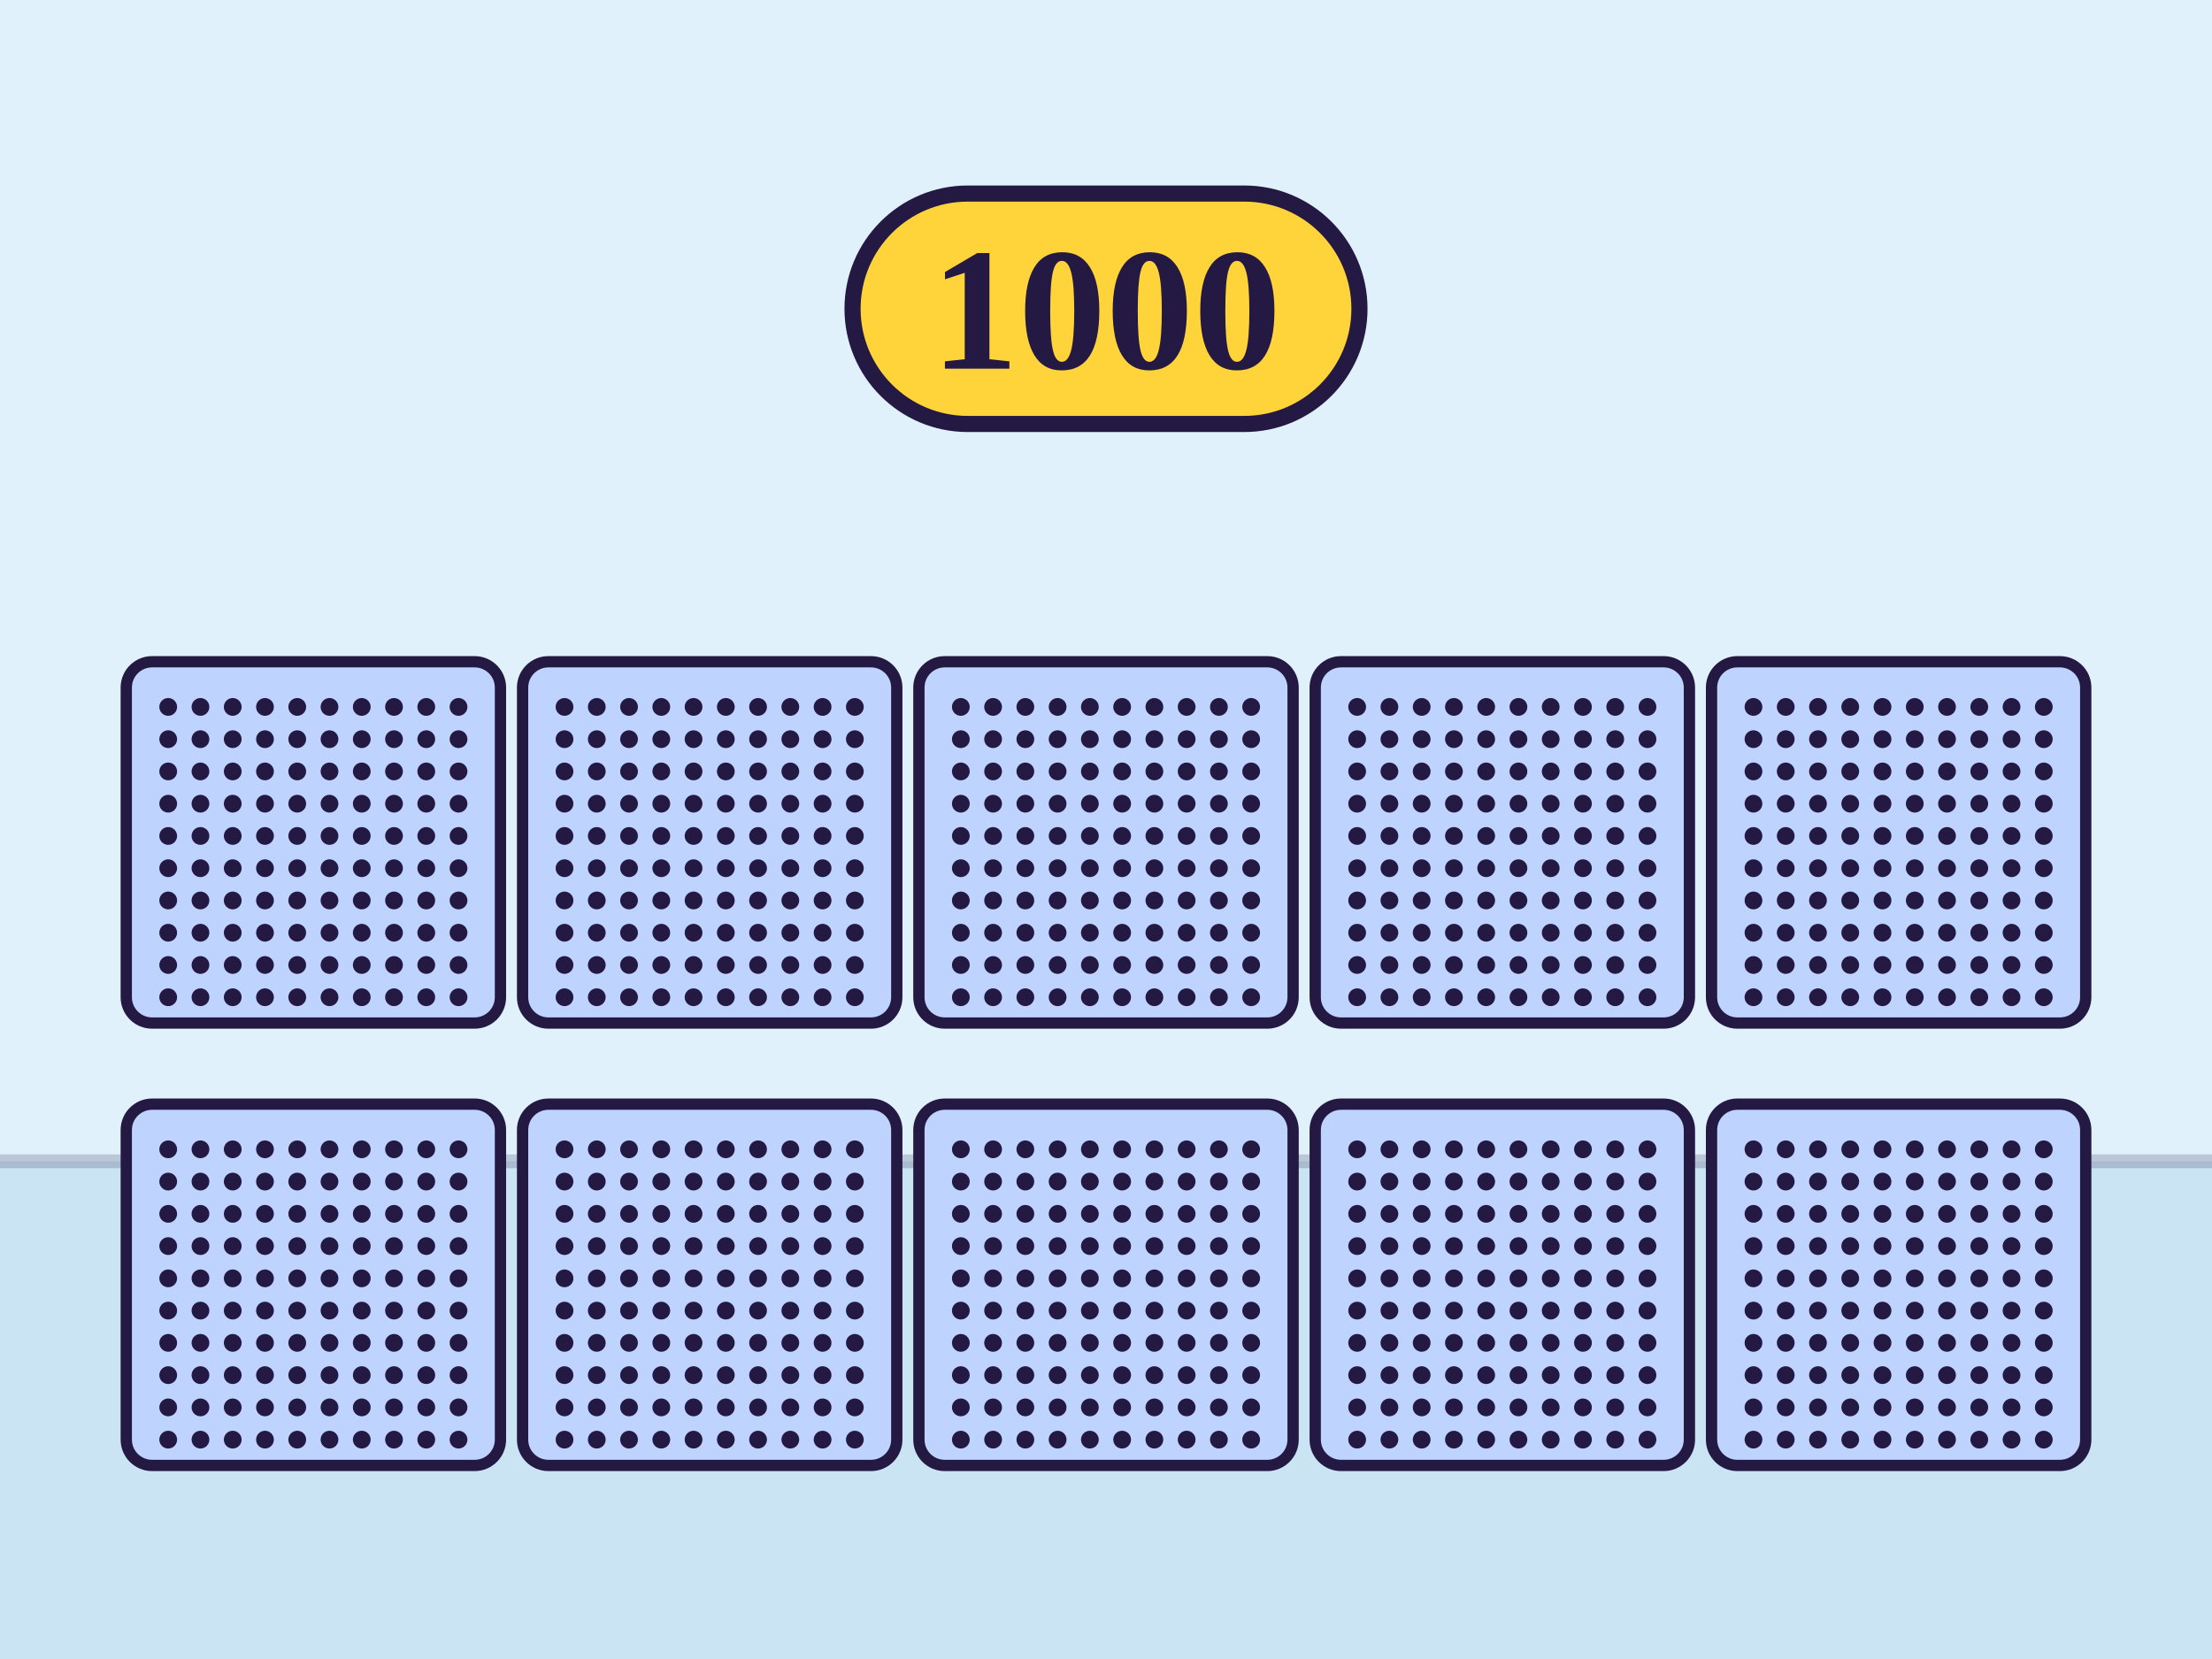
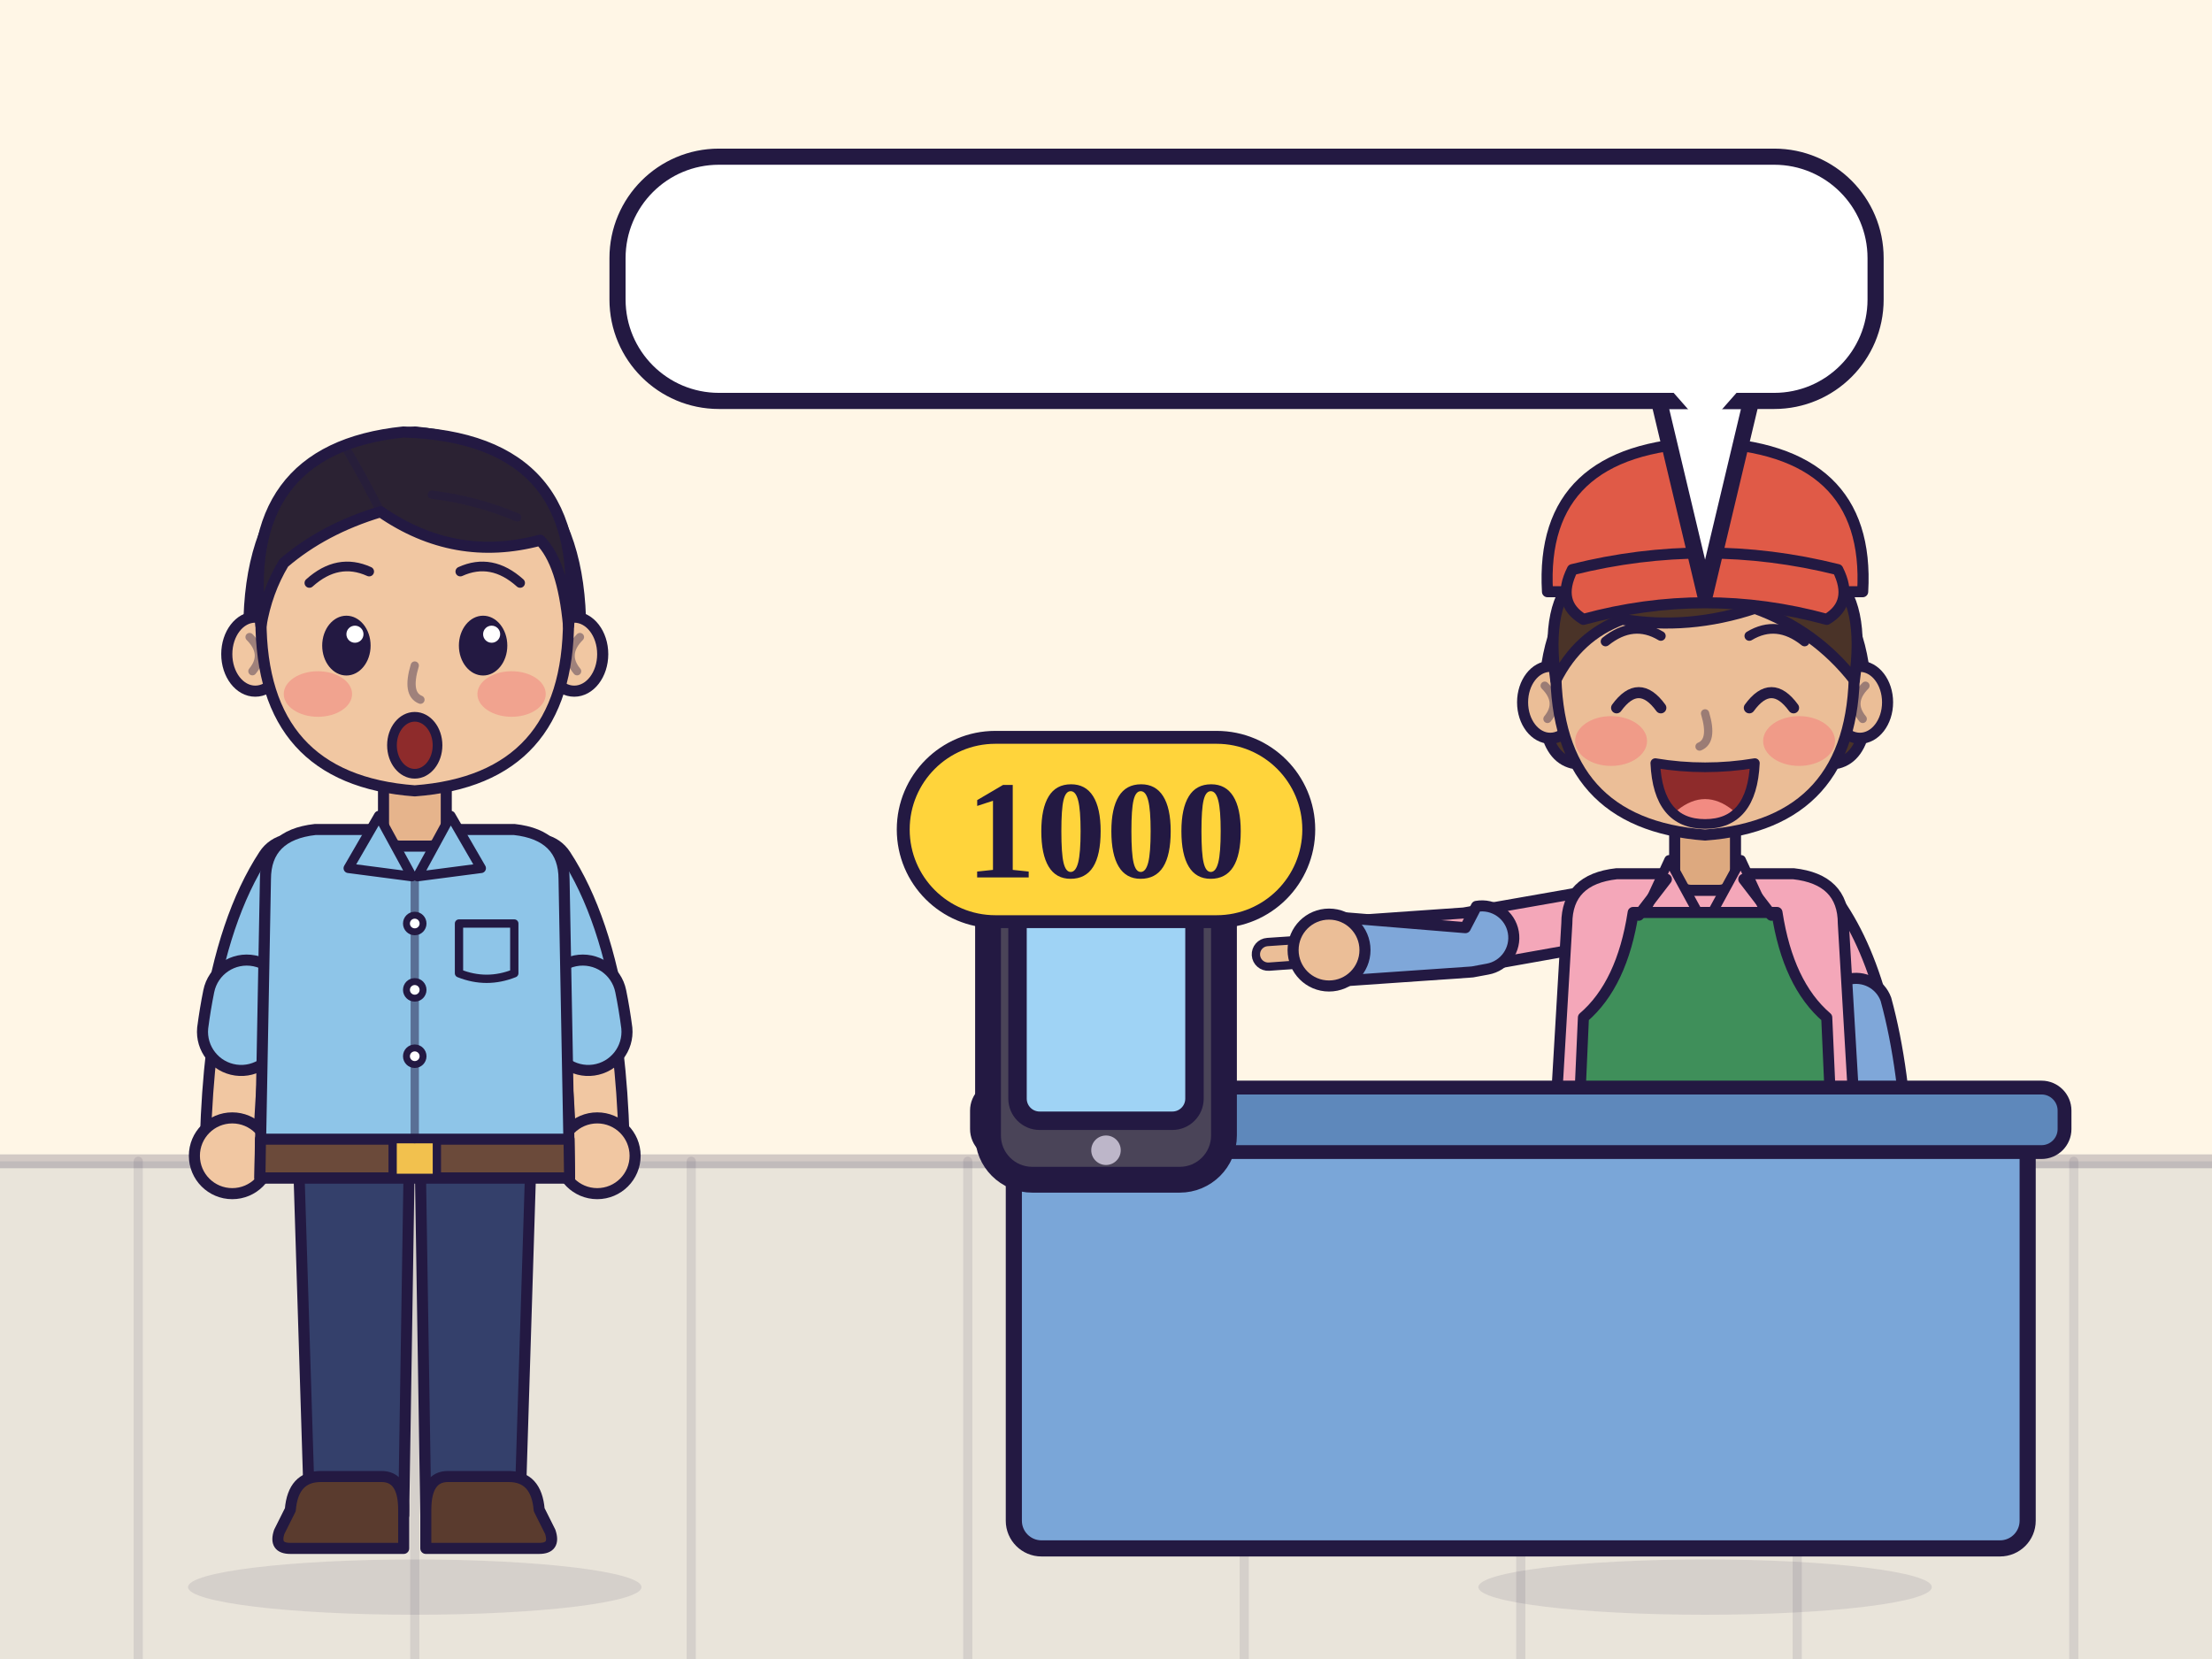
- <svg xmlns="http://www.w3.org/2000/svg" viewBox="0 0 480 360" role="img" aria-label="Ten boards of one hundred dots each, with the number 1000 above them.">
+ <svg xmlns="http://www.w3.org/2000/svg" viewBox="0 0 480 360" role="img" aria-label="In a shop, the seller points at a phone with a big 1000 price label; Dad looks at it: &quot;这个手机一千块。&quot;">
  <g stroke="#231942" stroke-width="3.5" stroke-linejoin="round" stroke-linecap="round">
-     <rect x="0" y="0" width="480" height="360" fill="#E1F1FB" stroke="none" />
-     <rect x="0" y="252" width="480" height="108" fill="#CBE4F3" stroke="none" />
+     <rect x="0" y="0" width="480" height="360" fill="#FFF6E6" stroke="none" />
+     <rect x="0" y="252" width="480" height="108" fill="#E9E4DA" stroke="none" />
+     <path d="M30 252L30 360M90 252L90 360M150 252L150 360M210 252L210 360M270 252L270 360M330 252L330 360M390 252L390 360M450 252L450 360" fill="none" stroke-width="2" opacity="0.1" />
    <path d="M0 252L480 252" fill="none" stroke-width="3" opacity="0.2" />
-     <g transform="translate(240 92)">
-       <g class="prop p-badge target">
+     <g transform="translate(90 336) scale(0.6 0.6)">
+       <g class="char c-1 ch-baba">
+         <g transform="translate(-150 -432)">
+           <ellipse class="shadow" cx="150" cy="446" rx="82" ry="10" fill="#231942" stroke="none" opacity="0.1" />
+           <g class="figure" stroke="#231942" stroke-width="4" stroke-linejoin="round" stroke-linecap="round">
+             <g class="legs">
+               <path d="M108 292L148 292L146 420L112 420Z" fill="#34406B" />
+               <path d="M192 292L152 292L154 420L188 420Z" fill="#34406B" />
+               <path d="M146 418Q146 406 138 406L116 406Q106 406 105 418L101 426Q99 432 105 432L146 432Z" fill="#5A3B2E" />
+               <path d="M154 418Q154 406 162 406L184 406Q194 406 195 418L199 426Q201 432 195 432L154 432Z" fill="#5A3B2E" />
+             </g>
+             <g transform="translate(150 292)">
+               <g class="upper">
+                 <g transform="translate(-150 -292)">
+                   <g transform="translate(194 188)">
+                     <g class="arm-left">
+                       <g transform="translate(-194 -188)">
+                         <path d="M185.9 193.3Q204.4 221.7 206.3 284.3A9.7 9.7 0 0 0 225.7 283.7Q223.6 215.7 202.1 182.7A9.7 9.7 0 0 0 185.9 193.3Z" fill="#F1C7A2" />
+                         <path d="M183.5 194.8Q195.2 212.8 200.2 245.5A12.5 12.5 0 0 0 224.9 241.7Q219.2 203.7 204.5 181.2A12.5 12.5 0 0 0 183.5 194.8Z" fill="#8EC5E8" />
+                         <path d="M197 236Q198.1 241.6 199 247.7A14 14 0 0 0 226.7 243.8Q225.8 236.9 224.5 230.5A14 14 0 0 0 197 236Z" fill="#8EC5E8" />
+                         <circle class="hand" cx="216" cy="290" r="13.7" fill="#F1C7A2" />
+                       </g>
+                     </g>
+                   </g>
+                   <g transform="translate(106 188)">
+                     <g class="arm-right">
+                       <g transform="translate(-106 -188)">
+                         <path d="M97.9 182.7Q76.4 215.7 74.3 283.7A9.7 9.7 0 0 0 93.7 284.3Q95.6 221.7 114.1 193.3A9.7 9.7 0 0 0 97.9 182.7Z" fill="#F1C7A2" />
+                         <path d="M95.5 181.2Q80.8 203.7 75.1 241.7A12.5 12.5 0 0 0 99.8 245.5Q104.8 212.8 116.5 194.8A12.5 12.5 0 0 0 95.5 181.2Z" fill="#8EC5E8" />
+                         <path d="M75.5 230.5Q74.2 236.9 73.3 243.8A14 14 0 0 0 101 247.7Q101.9 241.6 103 236A14 14 0 0 0 75.5 230.5Z" fill="#8EC5E8" />
+                         <circle class="hand" cx="84" cy="290" r="13.7" fill="#F1C7A2" />
+                       </g>
+                     </g>
+                   </g>
+                   <g class="body">
+                     <path d="M96 190Q96 174 114 172L186 172Q204 174 204 190L206 298L94 298Z" fill="#8EC5E8" />
+                     <path d="M94.2 284L205.8 284L206 298L94 298Z" fill="#6B4A3A" />
+                     <path d="M142 284L158 284L158 298L142 298Z" fill="#F2C14E" stroke-width="3" />
+                     <g class="neck">
+                       <rect x="138.7" y="150" width="22.7" height="28" rx="6" fill="#E6B48C" />
+                     </g>
+                     <g class="collar">
+                       <path d="M137 167L126 186L149 189Z" fill="#8EC5E8" stroke-width="3.5" />
+                       <path d="M163 167L174 186L151 189Z" fill="#8EC5E8" stroke-width="3.5" />
+                     </g>
+                     <path d="M150 189L150 284" fill="none" stroke-width="3" opacity="0.5" />
+                     <g class="buttons">
+                       <circle cx="150" cy="206" r="3" fill="#FFFFFF" stroke-width="2.5" />
+                       <circle cx="150" cy="230" r="3" fill="#FFFFFF" stroke-width="2.5" />
+                       <circle cx="150" cy="254" r="3" fill="#FFFFFF" stroke-width="2.5" />
+                     </g>
+                     <path d="M166 206L186 206L186 224Q176 228 166 224Z" fill="#8EC5E8" stroke-width="3" />
+                   </g>
+                   <g transform="translate(150 158)">
+                     <g class="head">
+                       <g transform="translate(-150 -158)">
+                         <g transform="translate(150 102.4) scale(1.03)" stroke-width="3.9">
+                           <g class="hair-back">
+                             <path d="M-58 6Q-62-66 0-72Q62-66 58 6Z" fill="#2B2233" />
+                           </g>
+                           <g class="ears">
+                             <ellipse cx="-56" cy="6" rx="10" ry="13" fill="#F1C7A2" />
+                             <ellipse cx="56" cy="6" rx="10" ry="13" fill="#F1C7A2" />
+                             <path d="M-58 0Q-52 6-57 12" fill="none" stroke-width="2.9" opacity="0.4" />
+                             <path d="M58 0Q52 6 57 12" fill="none" stroke-width="2.9" opacity="0.4" />
+                           </g>
+                           <path class="face" d="M-54-6Q-54-52 0-52Q54-52 54-6Q54 50 0 54Q-54 50-54-6Z" fill="#F1C7A2" />
+                           <g class="hair">
+                             <path d="M-54-4Q-62-66-4-72Q62-70 54-4Q52-26 44-34Q14-26-12-44Q-32-38-46-26Q-52-16-54-4Z" fill="#2B2233" />
+                             <path d="M-12-44Q-18-56-24-66M6-50Q22-48 36-42" fill="none" stroke-width="2.9" opacity="0.5" />
+                           </g>
+                           <g class="cheeks">
+                             <ellipse cx="-34" cy="20" rx="12" ry="8" fill="#F28B82" stroke="none" opacity="0.6" />
+                             <ellipse cx="34" cy="20" rx="12" ry="8" fill="#F28B82" stroke="none" opacity="0.6" />
+                           </g>
+                           <g class="brows">
+                             <path d="M-37-19Q-27-28-16-23M16-23Q27-28 37-19" fill="none" stroke-width="3.4" />
+                           </g>
+                           <g transform="translate(0 4)">
+                             <g class="eyes">
+                               <g transform="translate(0 -4)">
+                                 <ellipse cx="-24" cy="3" rx="8.5" ry="10.5" fill="#231942" stroke="none" />
+                                 <ellipse cx="24" cy="3" rx="8.5" ry="10.5" fill="#231942" stroke="none" />
+                                 <circle cx="-21" cy="-1" r="3" fill="#FFFFFF" stroke="none" />
+                                 <circle cx="27" cy="-1" r="3" fill="#FFFFFF" stroke="none" />
+                               </g>
+                             </g>
+                           </g>
+                           <g class="nose">
+                             <path d="M0 10Q-3 20 2 22" fill="none" stroke-width="2.9" opacity="0.4" />
+                           </g>
+                           <g class="mouth">
+                             <ellipse cx="0" cy="38" rx="8" ry="10" fill="#8E2B2B" stroke-width="3.4" />
+                           </g>
+                         </g>
+                       </g>
+                     </g>
+                   </g>
+                 </g>
+               </g>
+             </g>
+           </g>
+         </g>
+       </g>
+     </g>
+     <g transform="translate(370 336) scale(-0.6 0.6)">
+       <g class="char c-2 ch-seller">
+         <g transform="translate(-150 -432)">
+           <ellipse class="shadow" cx="150" cy="446" rx="82" ry="10" fill="#231942" stroke="none" opacity="0.1" />
+           <g class="figure" stroke="#231942" stroke-width="4" stroke-linejoin="round" stroke-linecap="round">
+             <g class="legs">
+               <path d="M110 302L148 302L146 420L114 420Z" fill="#3A3346" />
+               <path d="M190 302L152 302L154 420L186 420Z" fill="#3A3346" />
+               <path d="M147 418Q147 406 139 406L117 406Q107 406 106 418L102 426Q100 432 106 432L147 432Z" fill="#3A3346" />
+               <path d="M102 426Q100 432 106 432L147 432L147 425Z" fill="#FFFFFF" stroke-width="3" />
+               <path d="M117 413L135 413" fill="none" stroke-width="3" />
+               <path d="M153 418Q153 406 161 406L183 406Q193 406 194 418L198 426Q200 432 194 432L153 432Z" fill="#3A3346" />
+               <path d="M198 426Q200 432 194 432L153 432L153 425Z" fill="#FFFFFF" stroke-width="3" />
+               <path d="M183 413L165 413" fill="none" stroke-width="3" />
+             </g>
+             <g transform="translate(150 302)">
+               <g class="upper">
+                 <g transform="translate(-150 -302)">
+                   <g transform="translate(190 204)">
+                     <g class="arm-left act">
+                       <g transform="translate(-190 -204)">
+                         <path d="M188.3 213.8L234.4 222A10 10 0 0 0 235.4 222.1L280.3 225.2A10 10 0 0 0 281.7 205.3L237.3 202.2L191.7 194.2A10 10 0 0 0 188.3 213.8Z" fill="#F4A7B9" />
+                         <path d="M228.7 222.5L234.1 223.5A11.5 11.5 0 0 0 235.3 223.6L280.2 226.7A11.5 11.5 0 0 0 281.8 203.8L236.7 207.5L232.7 199.8A11.5 11.5 0 0 0 228.7 222.5Z" fill="#7FA7D9" />
+                         <path d="M285.7 220L307.7 221.6A4.4 4.4 0 0 0 308.3 212.7L286.3 211.2A4.4 4.4 0 0 0 285.7 220Z" fill="#EBBE97" stroke-width="3" />
+                         <circle class="hand" cx="286" cy="215.6" r="13" fill="#EBBE97" />
+                       </g>
+                     </g>
+                   </g>
+                   <g transform="translate(110 204)">
+                     <g class="arm-right">
+                       <g transform="translate(-110 -204)">
+                         <path d="M101.8 198.3Q80.1 229.5 78 293.7A10 10 0 0 0 98 294.3Q99.9 236.1 118.2 209.7A10 10 0 0 0 101.8 198.3Z" fill="#F4A7B9" />
+                         <path d="M84.6 233.4Q77.7 258.6 76.5 293.6A11.5 11.5 0 0 0 99.5 294.4Q100.5 262.1 106.7 239.5A11.5 11.5 0 0 0 84.6 233.4Z" fill="#7FA7D9" />
+                         <circle class="hand" cx="88" cy="300" r="13" fill="#EBBE97" />
+                       </g>
+                     </g>
+                   </g>
+                   <g class="body">
+                     <path d="M100 206Q100 190 118 188L182 188Q200 190 200 206L206 308L94 308Z" fill="#F4A7B9" />
+                     <g class="neck">
+                       <rect x="139" y="166" width="22" height="28" rx="6" fill="#DDA97F" />
+                     </g>
+                     <g class="collar">
+                       <path d="M137 183L128.2 202L149 205Z" fill="#F4A7B9" stroke-width="3.5" />
+                       <path d="M163 183L171.8 202L151 205Z" fill="#F4A7B9" stroke-width="3.5" />
+                     </g>
+                     <path class="apron" d="M124 202L176 202Q180 228 194 240L198 330L102 330L106 240Q120 228 124 202Z" fill="#3F8F5A" />
+                     <path d="M126 203L136 190M174 203L164 190" fill="none" stroke-width="4" />
+                     <path class="pocket" d="M116 274L184 274L186 306L114 306Z" fill="#2F6F45" stroke-width="3.5" />
+                     <path d="M150 274L150 306" fill="none" stroke-width="3" />
+                   </g>
+                   <g transform="translate(150 174)">
+                     <g class="head">
+                       <g transform="translate(-150 -174)">
+                         <g transform="translate(150 120) scale(1)" stroke-width="4">
+                           <g class="hair-back">
+                             <path d="M-58 14Q-62-50 0-54Q62-50 58 14Q56 26 48 28L-48 28Q-56 26-58 14Z" fill="#4A3328" />
+                           </g>
+                           <g class="ears">
+                             <ellipse cx="-56" cy="6" rx="10" ry="13" fill="#EBBE97" />
+                             <ellipse cx="56" cy="6" rx="10" ry="13" fill="#EBBE97" />
+                             <path d="M-58 0Q-52 6-57 12" fill="none" stroke-width="3" opacity="0.4" />
+                             <path d="M58 0Q52 6 57 12" fill="none" stroke-width="3" opacity="0.4" />
+                           </g>
+                           <path class="face" d="M-54-6Q-54-52 0-52Q54-52 54-6Q54 50 0 54Q-54 50-54-6Z" fill="#EBBE97" />
+                           <g class="hair">
+                             <path d="M-54-2Q-58-30-46-40L46-40Q58-30 54-2Q46-18 30-24Q6-20-18-28Q-40-20-54-2Z" fill="#4A3328" />
+                           </g>
+                           <g class="cheeks">
+                             <ellipse cx="-34" cy="20" rx="13" ry="9" fill="#F28B82" stroke="none" opacity="0.7" />
+                             <ellipse cx="34" cy="20" rx="13" ry="9" fill="#F28B82" stroke="none" opacity="0.7" />
+                           </g>
+                           <g class="brows">
+                             <path d="M-36-16Q-26-24-16-18M16-18Q26-24 36-16" fill="none" stroke-width="3.5" />
+                           </g>
+                           <g transform="translate(0 4)">
+                             <g class="eyes">
+                               <g transform="translate(0 -4)">
+                                 <path d="M-32 8Q-24-3-16 8M16 8Q24-3 32 8" fill="none" stroke-width="4" />
+                               </g>
+                             </g>
+                           </g>
+                           <g class="nose">
+                             <path d="M0 10Q-3 20 2 22" fill="none" stroke-width="3" opacity="0.4" />
+                           </g>
+                           <g class="mouth">
+                             <path d="M-18 28Q0 31 18 28Q17 50 0 50Q-17 50-18 28Z" fill="#8E2B2B" stroke="none" />
+                             <path d="M-10 45Q0 37 10 45Q6 50 0 50Q-6 50-10 45Z" fill="#F28B82" stroke="none" />
+                             <path d="M-18 28Q0 31 18 28Q17 50 0 50Q-17 50-18 28Z" fill="none" stroke-width="3.5" />
+                           </g>
+                           <g class="hat" transform="translate(0 -6)">
+                             <path d="M-57-28Q-60-80 0-82Q60-80 57-28Z" fill="#E05A47" />
+                             <path d="M0-82L0-36" fill="none" stroke-width="3" opacity="0.4" />
+                             <path d="M-48-36Q0-48 48-36Q54-24 44-18Q0-30-44-18Q-54-24-48-36Z" fill="#E05A47" />
+                             <circle cx="0" cy="-82" r="5" fill="#E05A47" stroke-width="3" />
+                           </g>
+                         </g>
+                       </g>
+                     </g>
+                   </g>
+                 </g>
+               </g>
+             </g>
+           </g>
+         </g>
+       </g>
+     </g>
+     <g transform="translate(330 336) scale(1 1)">
+       <g class="prop p-counter">
+         <rect x="-110" y="-92" width="220" height="92" rx="6" fill="#7AA6D8" />
+         <rect x="-118" y="-100" width="236" height="14" rx="5" fill="#5E88BB" stroke-width="3" />
+       </g>
+     </g>
+     <g transform="translate(240 256) scale(1.6 1.6)">
+       <g class="prop p-phone target">
+         <rect x="-16" y="-56" width="32" height="56" rx="6" fill="#4A4458" />
+         <rect x="-12" y="-50" width="24" height="42" rx="3" fill="#9FD3F5" stroke-width="2.5" />
+         <circle cx="0" cy="-4" r="2" fill="#BDB6C9" stroke="none" />
+       </g>
+     </g>
+     <g transform="translate(240 200) scale(0.8 0.8)">
+       <g class="prop p-badge">
        <rect x="-55" y="-50" width="110" height="50" rx="25" fill="#FFD43B" />
        <text x="0" y="-12" font-family="Baloo 2, Nunito, sans-serif" font-weight="800" font-size="38" text-anchor="middle" fill="#231942" stroke="none">1000</text>
      </g>
    </g>
-     <g transform="translate(68 222) scale(0.7 0.7)">
-       <g class="prop p-board100-dots count-item ci-1">
-         <rect x="-58" y="-112" width="116" height="112" rx="8" fill="#BFD3FF" />
-         <path d="M-45 -98h90M-45 -88h90M-45 -78h90M-45 -68h90M-45 -58h90M-45 -48h90M-45 -38h90M-45 -28h90M-45 -18h90M-45 -8h90" fill="none" stroke-width="5.5" stroke-dasharray="0 10" />
-       </g>
-     </g>
-     <g transform="translate(154 222) scale(0.7 0.7)">
-       <g class="prop p-board100-dots count-item ci-2">
-         <rect x="-58" y="-112" width="116" height="112" rx="8" fill="#BFD3FF" />
-         <path d="M-45 -98h90M-45 -88h90M-45 -78h90M-45 -68h90M-45 -58h90M-45 -48h90M-45 -38h90M-45 -28h90M-45 -18h90M-45 -8h90" fill="none" stroke-width="5.5" stroke-dasharray="0 10" />
-       </g>
-     </g>
-     <g transform="translate(240 222) scale(0.7 0.7)">
-       <g class="prop p-board100-dots count-item ci-3">
-         <rect x="-58" y="-112" width="116" height="112" rx="8" fill="#BFD3FF" />
-         <path d="M-45 -98h90M-45 -88h90M-45 -78h90M-45 -68h90M-45 -58h90M-45 -48h90M-45 -38h90M-45 -28h90M-45 -18h90M-45 -8h90" fill="none" stroke-width="5.5" stroke-dasharray="0 10" />
-       </g>
-     </g>
-     <g transform="translate(326 222) scale(0.7 0.7)">
-       <g class="prop p-board100-dots count-item ci-4">
-         <rect x="-58" y="-112" width="116" height="112" rx="8" fill="#BFD3FF" />
-         <path d="M-45 -98h90M-45 -88h90M-45 -78h90M-45 -68h90M-45 -58h90M-45 -48h90M-45 -38h90M-45 -28h90M-45 -18h90M-45 -8h90" fill="none" stroke-width="5.5" stroke-dasharray="0 10" />
-       </g>
-     </g>
-     <g transform="translate(412 222) scale(0.7 0.7)">
-       <g class="prop p-board100-dots count-item ci-5">
-         <rect x="-58" y="-112" width="116" height="112" rx="8" fill="#BFD3FF" />
-         <path d="M-45 -98h90M-45 -88h90M-45 -78h90M-45 -68h90M-45 -58h90M-45 -48h90M-45 -38h90M-45 -28h90M-45 -18h90M-45 -8h90" fill="none" stroke-width="5.5" stroke-dasharray="0 10" />
-       </g>
-     </g>
-     <g transform="translate(68 318) scale(0.7 0.7)">
-       <g class="prop p-board100-dots count-item ci-6">
-         <rect x="-58" y="-112" width="116" height="112" rx="8" fill="#BFD3FF" />
-         <path d="M-45 -98h90M-45 -88h90M-45 -78h90M-45 -68h90M-45 -58h90M-45 -48h90M-45 -38h90M-45 -28h90M-45 -18h90M-45 -8h90" fill="none" stroke-width="5.5" stroke-dasharray="0 10" />
-       </g>
-     </g>
-     <g transform="translate(154 318) scale(0.7 0.7)">
-       <g class="prop p-board100-dots count-item ci-7">
-         <rect x="-58" y="-112" width="116" height="112" rx="8" fill="#BFD3FF" />
-         <path d="M-45 -98h90M-45 -88h90M-45 -78h90M-45 -68h90M-45 -58h90M-45 -48h90M-45 -38h90M-45 -28h90M-45 -18h90M-45 -8h90" fill="none" stroke-width="5.5" stroke-dasharray="0 10" />
-       </g>
-     </g>
-     <g transform="translate(240 318) scale(0.7 0.7)">
-       <g class="prop p-board100-dots count-item ci-8">
-         <rect x="-58" y="-112" width="116" height="112" rx="8" fill="#BFD3FF" />
-         <path d="M-45 -98h90M-45 -88h90M-45 -78h90M-45 -68h90M-45 -58h90M-45 -48h90M-45 -38h90M-45 -28h90M-45 -18h90M-45 -8h90" fill="none" stroke-width="5.5" stroke-dasharray="0 10" />
-       </g>
-     </g>
-     <g transform="translate(326 318) scale(0.7 0.7)">
-       <g class="prop p-board100-dots count-item ci-9">
-         <rect x="-58" y="-112" width="116" height="112" rx="8" fill="#BFD3FF" />
-         <path d="M-45 -98h90M-45 -88h90M-45 -78h90M-45 -68h90M-45 -58h90M-45 -48h90M-45 -38h90M-45 -28h90M-45 -18h90M-45 -8h90" fill="none" stroke-width="5.5" stroke-dasharray="0 10" />
-       </g>
-     </g>
-     <g transform="translate(412 318) scale(0.7 0.7)">
-       <g class="prop p-board100-dots count-item ci-10">
-         <rect x="-58" y="-112" width="116" height="112" rx="8" fill="#BFD3FF" />
-         <path d="M-45 -98h90M-45 -88h90M-45 -78h90M-45 -68h90M-45 -58h90M-45 -48h90M-45 -38h90M-45 -28h90M-45 -18h90M-45 -8h90" fill="none" stroke-width="5.5" stroke-dasharray="0 10" />
+     <g transform="translate(370 129)">
+       <g class="bubble b-1 has-text line-0">
+         <g transform="translate(-370 -129)">
+           <path d="M360 87L370 129L380 87Z" fill="#FFFFFF" />
+           <rect x="134" y="34" width="273" height="53" rx="22" fill="#FFFFFF" />
+           <path d="M361.2 83L370 93L378.8 83Z" fill="#FFFFFF" stroke="none" />
+         </g>
      </g>
    </g>
  </g>
</svg>
